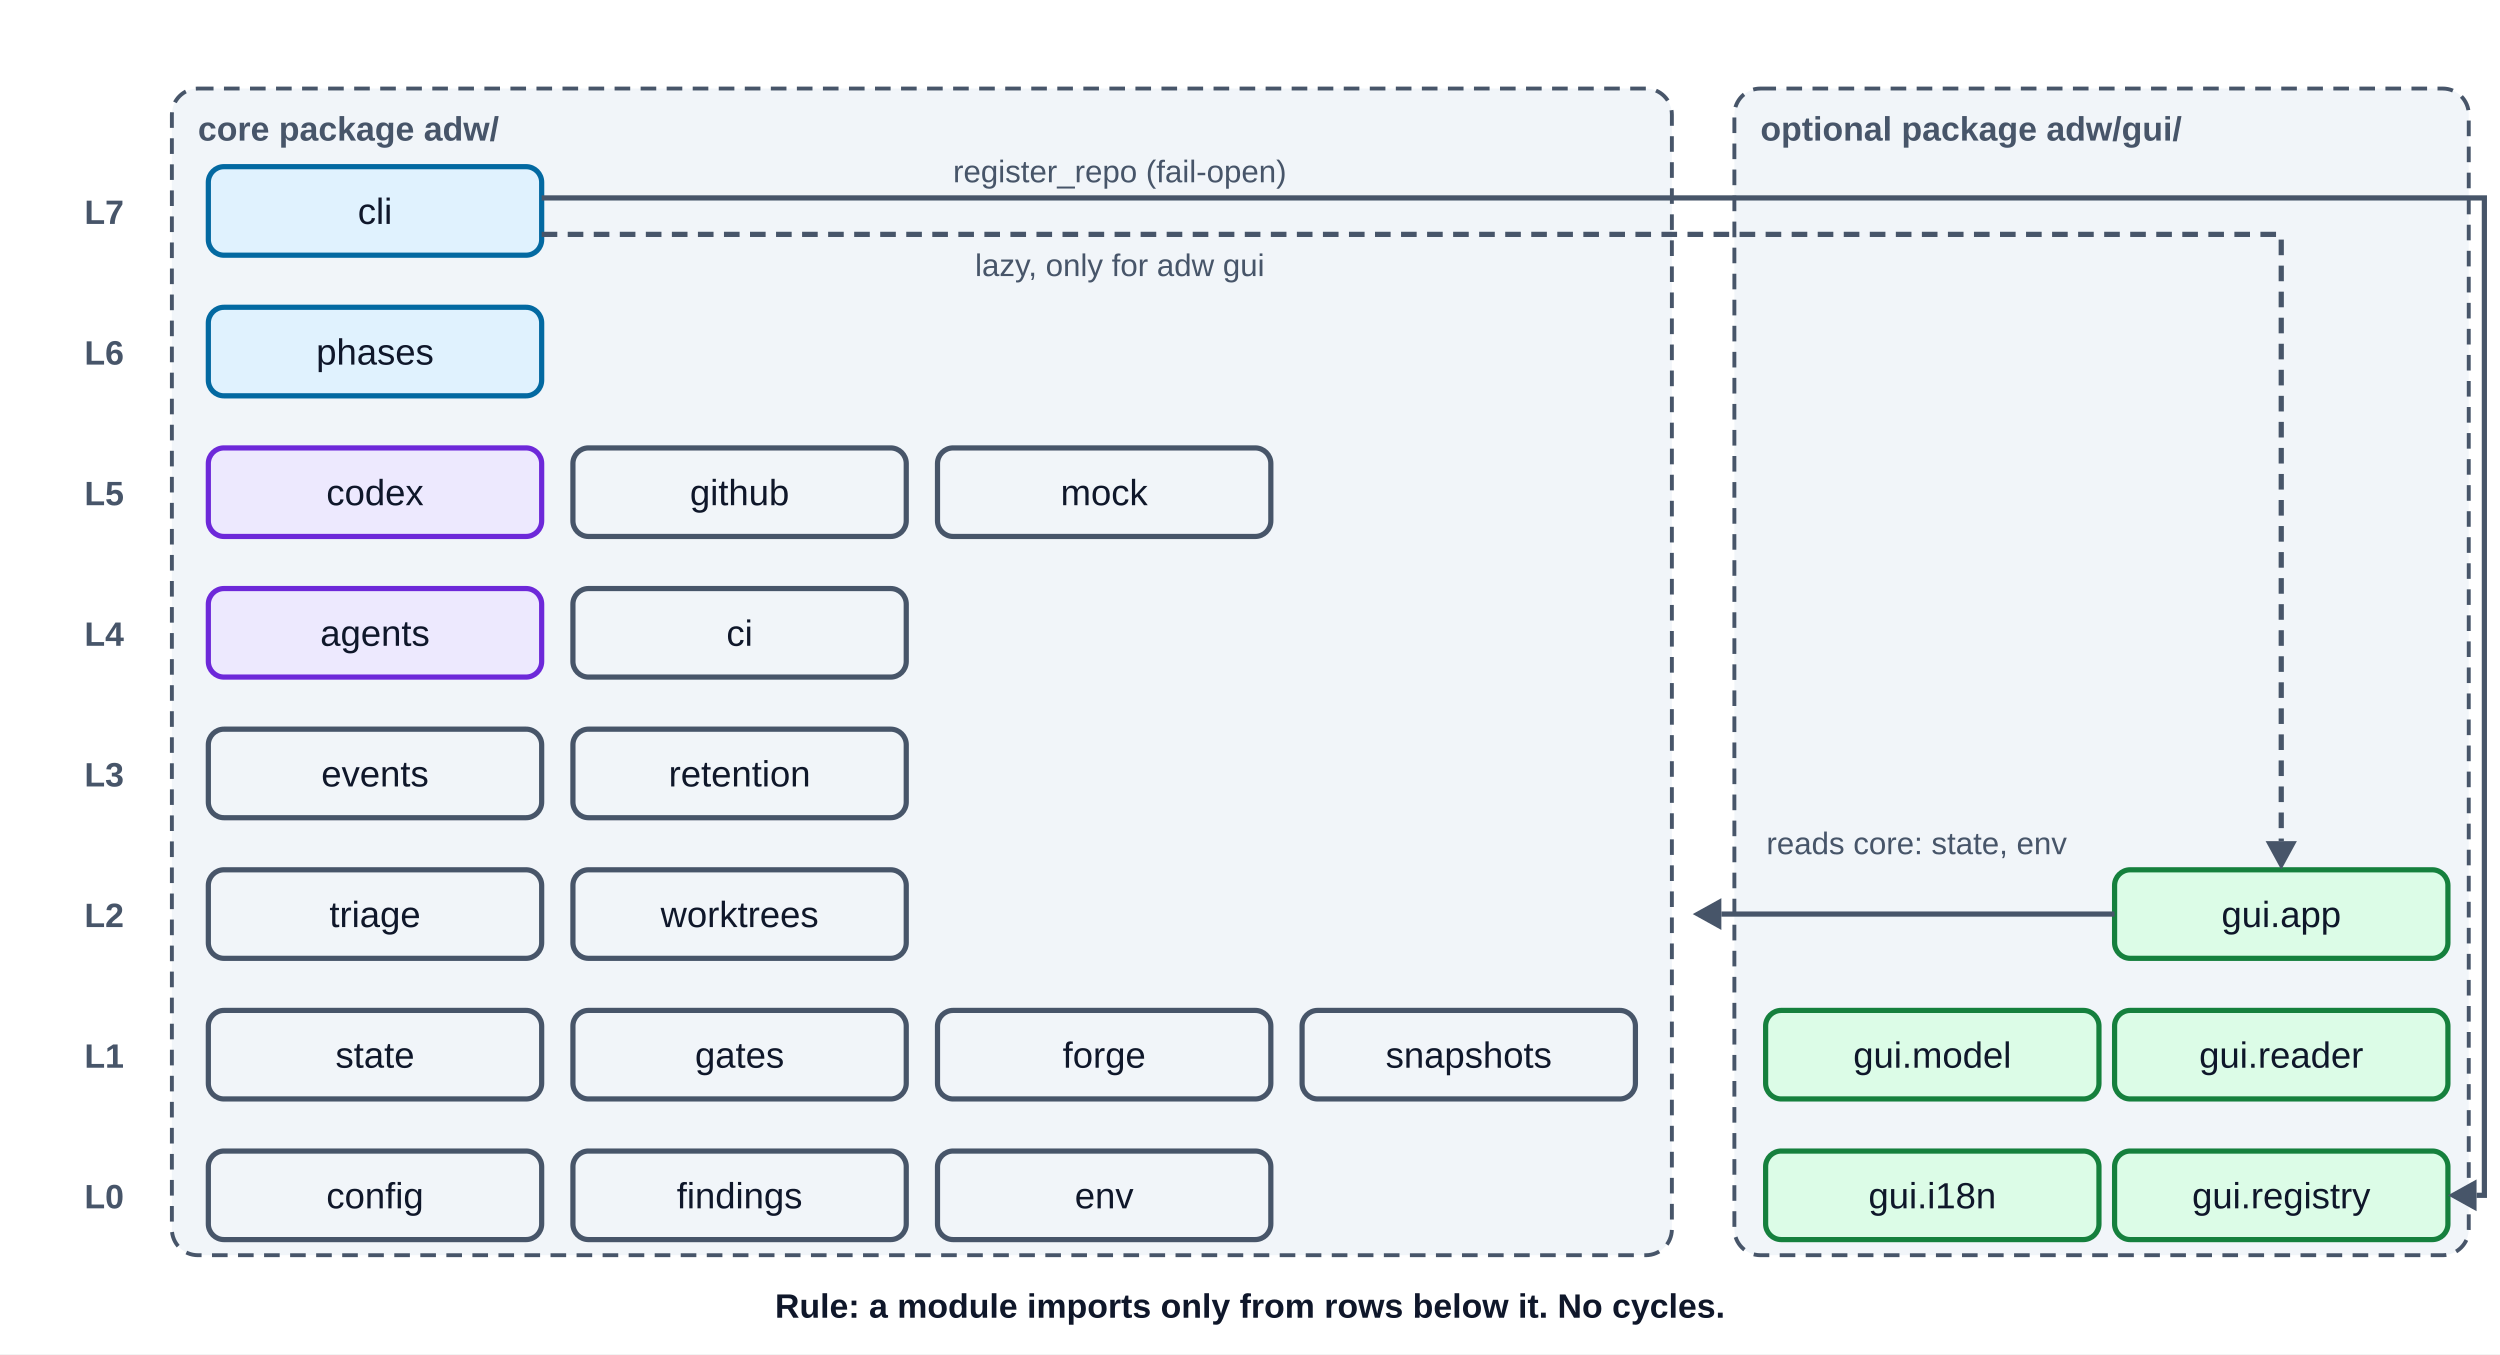
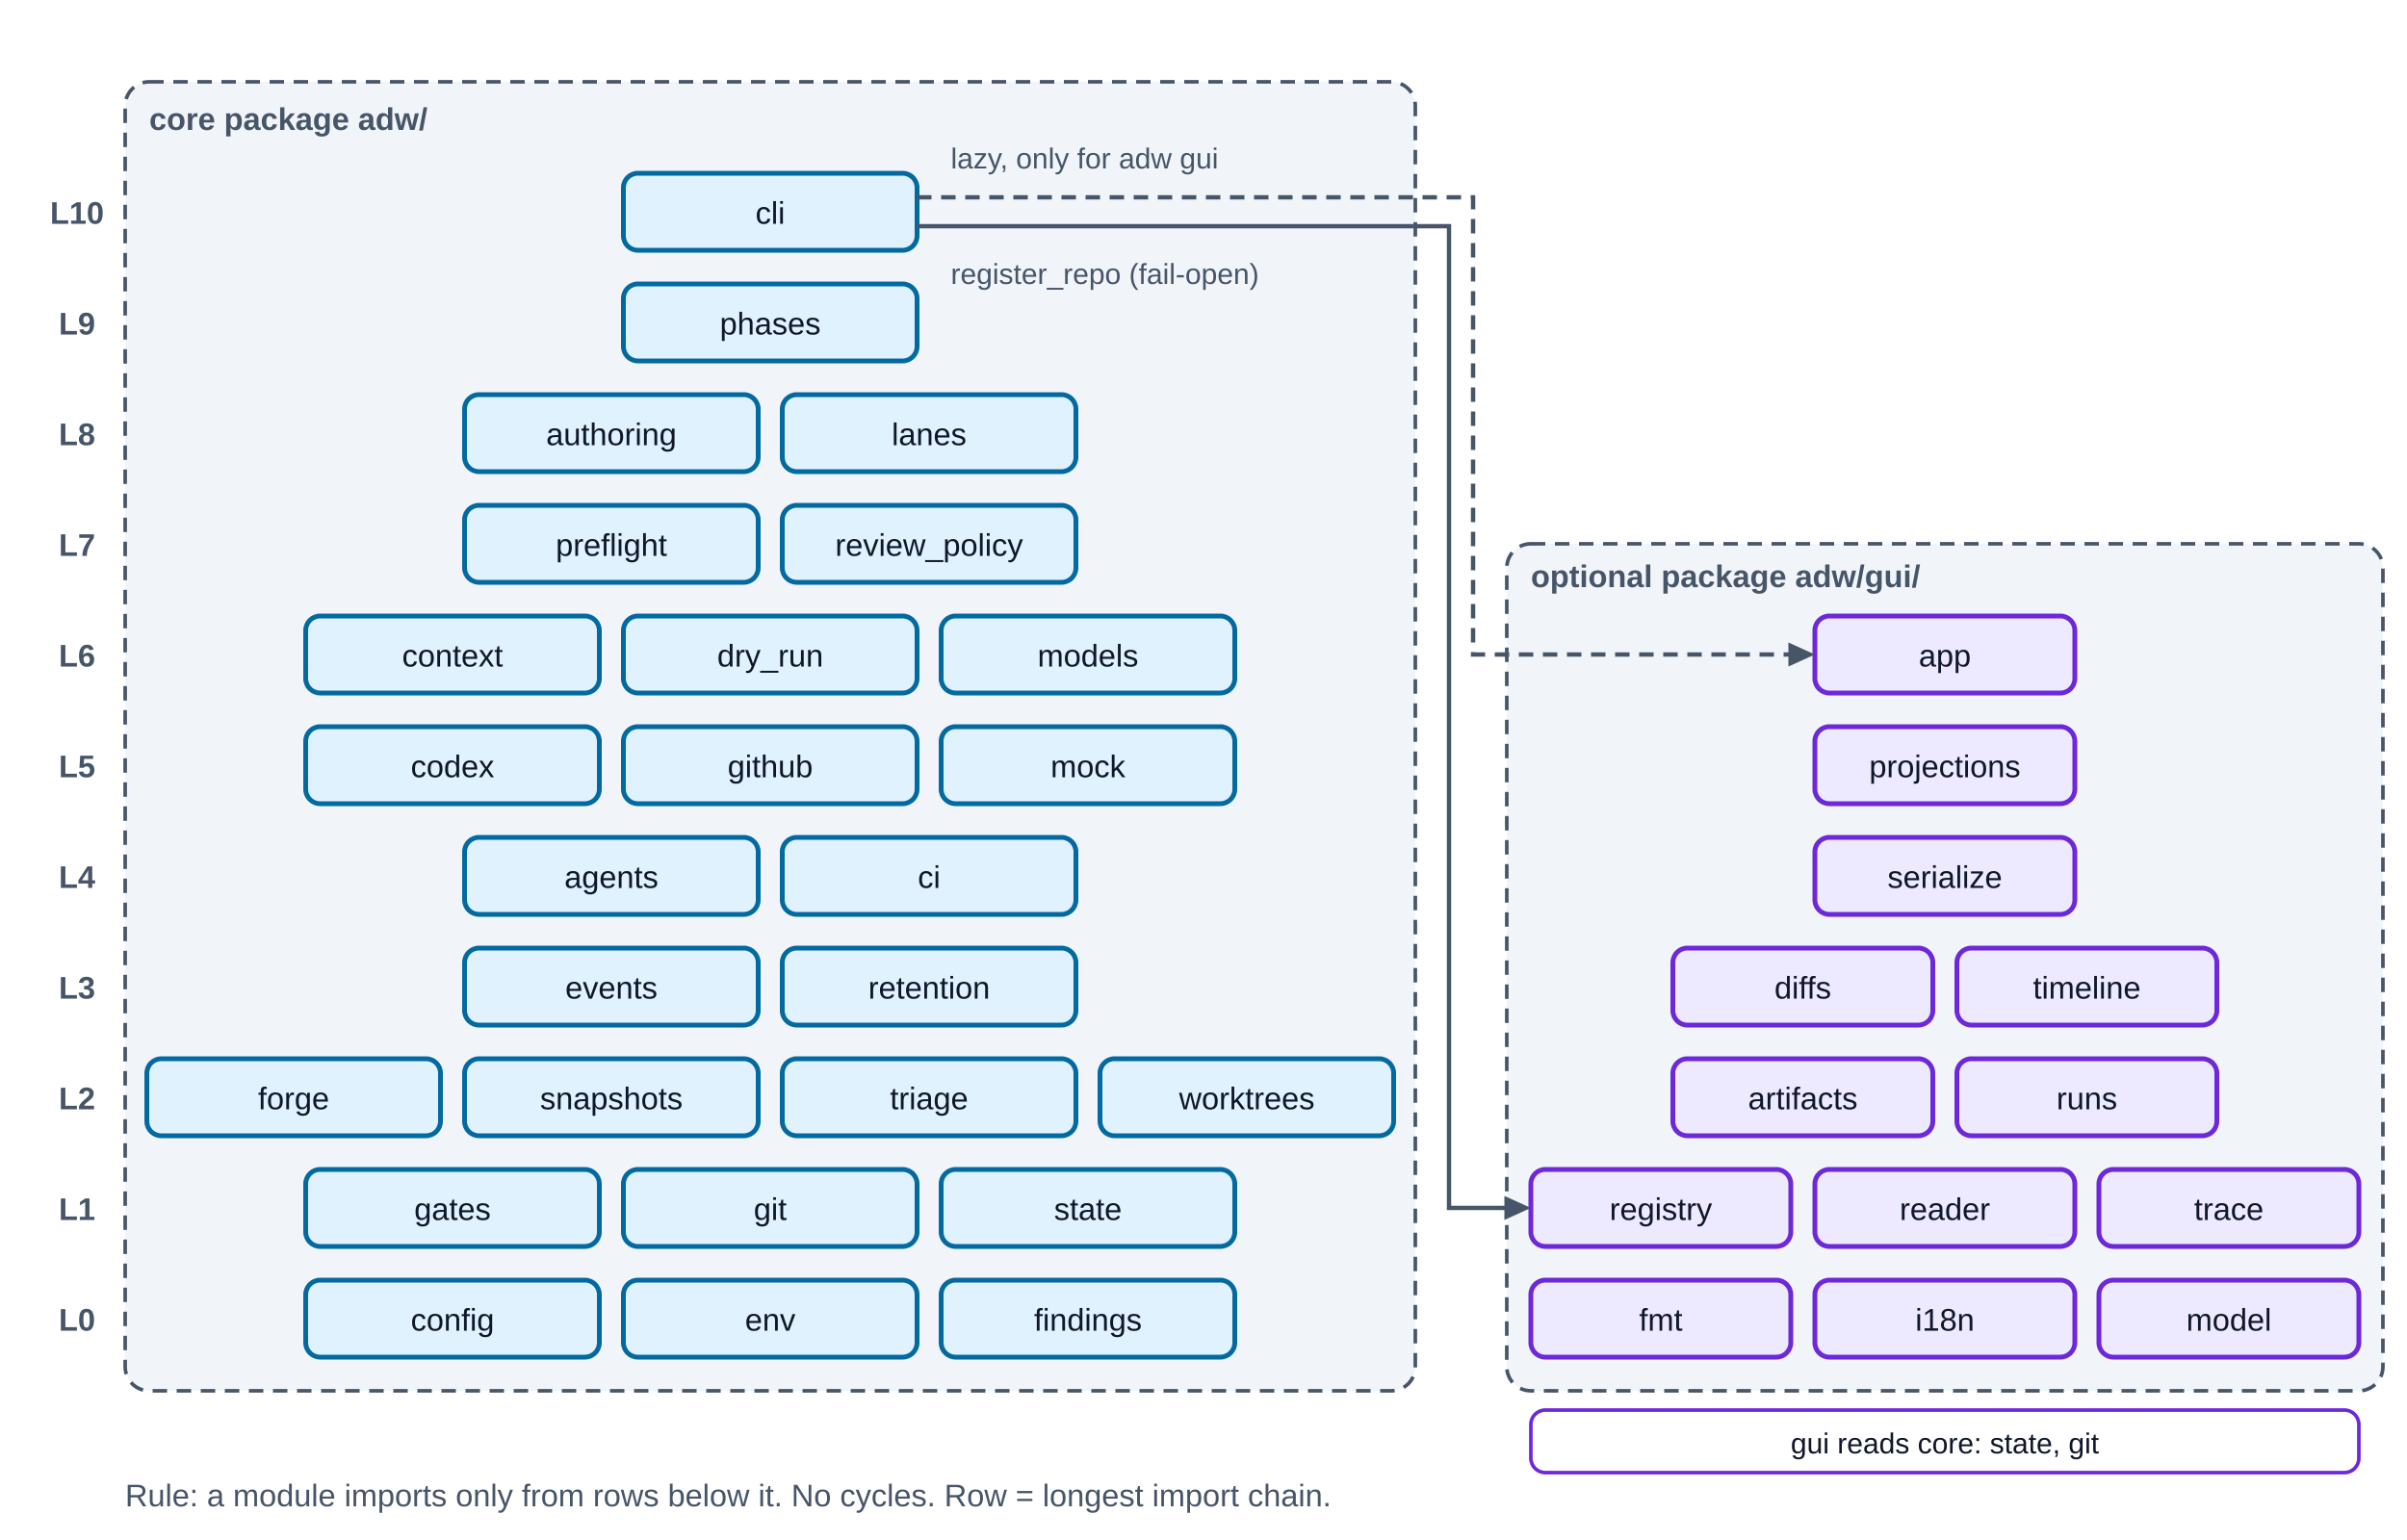
- <svg xmlns="http://www.w3.org/2000/svg" viewBox="0 0 960 520" width="960" height="520" role="img">
-   <rect x="0" y="0" width="960" height="520" fill="#ffffff" />
-   <rect x="66" y="34" width="576" height="448" rx="10" fill="#f1f5f9" stroke="#475569" stroke-width="1.5" stroke-dasharray="6 4" />
-   <text x="76" y="54" font-family="Liberation Sans, Arial, Helvetica, sans-serif" font-size="13" font-weight="bold" text-anchor="start" fill="#475569">core package adw/</text>
-   <rect x="666" y="34" width="282" height="448" rx="10" fill="#f1f5f9" stroke="#475569" stroke-width="1.5" stroke-dasharray="6 4" />
-   <text x="676" y="54" font-family="Liberation Sans, Arial, Helvetica, sans-serif" font-size="13" font-weight="bold" text-anchor="start" fill="#475569">optional package adw/gui/</text>
-   <text x="40" y="464" font-family="Liberation Sans, Arial, Helvetica, sans-serif" font-size="13" font-weight="bold" text-anchor="middle" fill="#475569">L0</text>
-   <text x="40" y="410" font-family="Liberation Sans, Arial, Helvetica, sans-serif" font-size="13" font-weight="bold" text-anchor="middle" fill="#475569">L1</text>
-   <text x="40" y="356" font-family="Liberation Sans, Arial, Helvetica, sans-serif" font-size="13" font-weight="bold" text-anchor="middle" fill="#475569">L2</text>
-   <text x="40" y="302" font-family="Liberation Sans, Arial, Helvetica, sans-serif" font-size="13" font-weight="bold" text-anchor="middle" fill="#475569">L3</text>
-   <text x="40" y="248" font-family="Liberation Sans, Arial, Helvetica, sans-serif" font-size="13" font-weight="bold" text-anchor="middle" fill="#475569">L4</text>
-   <text x="40" y="194" font-family="Liberation Sans, Arial, Helvetica, sans-serif" font-size="13" font-weight="bold" text-anchor="middle" fill="#475569">L5</text>
-   <text x="40" y="140" font-family="Liberation Sans, Arial, Helvetica, sans-serif" font-size="13" font-weight="bold" text-anchor="middle" fill="#475569">L6</text>
-   <text x="40" y="86" font-family="Liberation Sans, Arial, Helvetica, sans-serif" font-size="13" font-weight="bold" text-anchor="middle" fill="#475569">L7</text>
-   <g data-step="8" data-info="cli.py — imports: agents, codex, config, env, events, findings, mock, phases, state, worktrees, ci, github, retention, gui.registry (+ gui.app lazily)">
-     <rect x="80" y="64" width="128" height="34" rx="6" fill="#e0f2fe" stroke="#0369a1" stroke-width="2" />
-     <text x="144.0" y="86.0" font-family="Liberation Sans, Arial, Helvetica, sans-serif" font-size="14" font-weight="normal" text-anchor="middle" fill="#0f172a">cli</text>
+ <svg xmlns="http://www.w3.org/2000/svg" viewBox="0 0 1000 640" width="1000" height="640" role="img">
+   <rect x="0" y="0" width="1000" height="640" fill="#ffffff" />
+   <rect x="52" y="34" width="536" height="544" rx="10" fill="#f1f5f9" stroke="#475569" stroke-width="1.5" stroke-dasharray="6 4" />
+   <text x="62" y="54" font-family="Liberation Sans, Arial, Helvetica, sans-serif" font-size="13" font-weight="bold" fill="#475569">core package adw/</text>
+   <rect x="626" y="226" width="364" height="352" rx="10" fill="#f1f5f9" stroke="#475569" stroke-width="1.5" stroke-dasharray="6 4" />
+   <text x="636" y="244" font-family="Liberation Sans, Arial, Helvetica, sans-serif" font-size="13" font-weight="bold" fill="#475569">optional package adw/gui/</text>
+   <text x="32" y="553" font-family="Liberation Sans, Arial, Helvetica, sans-serif" font-size="13" font-weight="bold" text-anchor="middle" fill="#475569">L0</text>
+   <text x="32" y="507" font-family="Liberation Sans, Arial, Helvetica, sans-serif" font-size="13" font-weight="bold" text-anchor="middle" fill="#475569">L1</text>
+   <text x="32" y="461" font-family="Liberation Sans, Arial, Helvetica, sans-serif" font-size="13" font-weight="bold" text-anchor="middle" fill="#475569">L2</text>
+   <text x="32" y="415" font-family="Liberation Sans, Arial, Helvetica, sans-serif" font-size="13" font-weight="bold" text-anchor="middle" fill="#475569">L3</text>
+   <text x="32" y="369" font-family="Liberation Sans, Arial, Helvetica, sans-serif" font-size="13" font-weight="bold" text-anchor="middle" fill="#475569">L4</text>
+   <text x="32" y="323" font-family="Liberation Sans, Arial, Helvetica, sans-serif" font-size="13" font-weight="bold" text-anchor="middle" fill="#475569">L5</text>
+   <text x="32" y="277" font-family="Liberation Sans, Arial, Helvetica, sans-serif" font-size="13" font-weight="bold" text-anchor="middle" fill="#475569">L6</text>
+   <text x="32" y="231" font-family="Liberation Sans, Arial, Helvetica, sans-serif" font-size="13" font-weight="bold" text-anchor="middle" fill="#475569">L7</text>
+   <text x="32" y="185" font-family="Liberation Sans, Arial, Helvetica, sans-serif" font-size="13" font-weight="bold" text-anchor="middle" fill="#475569">L8</text>
+   <text x="32" y="139" font-family="Liberation Sans, Arial, Helvetica, sans-serif" font-size="13" font-weight="bold" text-anchor="middle" fill="#475569">L9</text>
+   <text x="32" y="93" font-family="Liberation Sans, Arial, Helvetica, sans-serif" font-size="13" font-weight="bold" text-anchor="middle" fill="#475569">L10</text>
+   <g data-step="5" data-info="agents.py — imports: env, events">
+     <rect x="193.0" y="348" width="122" height="32" rx="6" fill="#e0f2fe" stroke="#0369a1" stroke-width="2" />
+     <text x="254.0" y="369" font-family="Liberation Sans, Arial, Helvetica, sans-serif" font-size="13" text-anchor="middle" fill="#0f172a">agents</text>
  </g>
-   <g data-step="7" data-info="phases.py — imports: agents, codex, config, env, events, findings, forge, gates, state, triage, worktrees, ci, github, snapshots">
-     <rect x="80" y="118" width="128" height="34" rx="6" fill="#e0f2fe" stroke="#0369a1" stroke-width="2" />
-     <text x="144.0" y="140.0" font-family="Liberation Sans, Arial, Helvetica, sans-serif" font-size="14" font-weight="normal" text-anchor="middle" fill="#0f172a">phases</text>
+   <g data-step="5" data-info="ci.py — imports: config, env, events">
+     <rect x="325.0" y="348" width="122" height="32" rx="6" fill="#e0f2fe" stroke="#0369a1" stroke-width="2" />
+     <text x="386.0" y="369" font-family="Liberation Sans, Arial, Helvetica, sans-serif" font-size="13" text-anchor="middle" fill="#0f172a">ci</text>
  </g>
-   <g data-step="6" data-info="codex.py — imports: agents, env, events, findings">
-     <rect x="80" y="172" width="128" height="34" rx="6" fill="#ede9fe" stroke="#6d28d9" stroke-width="2" />
-     <text x="144.0" y="194.0" font-family="Liberation Sans, Arial, Helvetica, sans-serif" font-size="14" font-weight="normal" text-anchor="middle" fill="#0f172a">codex</text>
+   <g data-step="9" data-info="authoring.py — imports: agents, codex, context, findings, review_policy, worktrees">
+     <rect x="193.0" y="164" width="122" height="32" rx="6" fill="#e0f2fe" stroke="#0369a1" stroke-width="2" />
+     <text x="254.0" y="185" font-family="Liberation Sans, Arial, Helvetica, sans-serif" font-size="13" text-anchor="middle" fill="#0f172a">authoring</text>
  </g>
-   <g data-step="6" data-info="github.py — imports: ci, config, env, events">
-     <rect x="220" y="172" width="128" height="34" rx="6" fill="#f1f5f9" stroke="#475569" stroke-width="2" />
-     <text x="284.0" y="194.0" font-family="Liberation Sans, Arial, Helvetica, sans-serif" font-size="14" font-weight="normal" text-anchor="middle" fill="#0f172a">github</text>
+   <g data-step="9" data-info="lanes.py — imports: agents, config, context, env, findings, gates, git, review_policy, snapshots, state, triage, worktrees">
+     <rect x="325.0" y="164" width="122" height="32" rx="6" fill="#e0f2fe" stroke="#0369a1" stroke-width="2" />
+     <text x="386.0" y="185" font-family="Liberation Sans, Arial, Helvetica, sans-serif" font-size="13" text-anchor="middle" fill="#0f172a">lanes</text>
+   </g>
+   <g data-step="11" data-info="cli.py — imports: agents, ci, codex, config, dry_run, events, github, gui.registry, phases, preflight, retention, state, worktrees">
+     <rect x="259.0" y="72" width="122" height="32" rx="6" fill="#e0f2fe" stroke="#0369a1" stroke-width="2" />
+     <text x="320.0" y="93" font-family="Liberation Sans, Arial, Helvetica, sans-serif" font-size="13" text-anchor="middle" fill="#0f172a">cli</text>
+   </g>
+   <g data-step="6" data-info="codex.py — imports: agents, env, events, findings, gates">
+     <rect x="127.0" y="302" width="122" height="32" rx="6" fill="#e0f2fe" stroke="#0369a1" stroke-width="2" />
+     <text x="188.0" y="323" font-family="Liberation Sans, Arial, Helvetica, sans-serif" font-size="13" text-anchor="middle" fill="#0f172a">codex</text>
+   </g>
+   <g data-step="6" data-info="github.py — imports: ci, config">
+     <rect x="259.0" y="302" width="122" height="32" rx="6" fill="#e0f2fe" stroke="#0369a1" stroke-width="2" />
+     <text x="320.0" y="323" font-family="Liberation Sans, Arial, Helvetica, sans-serif" font-size="13" text-anchor="middle" fill="#0f172a">github</text>
  </g>
  <g data-step="6" data-info="mock.py — imports: agents, findings">
-     <rect x="360" y="172" width="128" height="34" rx="6" fill="#f1f5f9" stroke="#475569" stroke-width="2" />
-     <text x="424.0" y="194.0" font-family="Liberation Sans, Arial, Helvetica, sans-serif" font-size="14" font-weight="normal" text-anchor="middle" fill="#0f172a">mock</text>
+     <rect x="391.0" y="302" width="122" height="32" rx="6" fill="#e0f2fe" stroke="#0369a1" stroke-width="2" />
+     <text x="452.0" y="323" font-family="Liberation Sans, Arial, Helvetica, sans-serif" font-size="13" text-anchor="middle" fill="#0f172a">mock</text>
  </g>
-   <g data-step="5" data-info="agents.py — imports: env, events">
-     <rect x="80" y="226" width="128" height="34" rx="6" fill="#ede9fe" stroke="#6d28d9" stroke-width="2" />
-     <text x="144.0" y="248.0" font-family="Liberation Sans, Arial, Helvetica, sans-serif" font-size="14" font-weight="normal" text-anchor="middle" fill="#0f172a">agents</text>
+   <g data-step="1" data-info="config.py — imports: no adw imports">
+     <rect x="127.0" y="532" width="122" height="32" rx="6" fill="#e0f2fe" stroke="#0369a1" stroke-width="2" />
+     <text x="188.0" y="553" font-family="Liberation Sans, Arial, Helvetica, sans-serif" font-size="13" text-anchor="middle" fill="#0f172a">config</text>
  </g>
-   <g data-step="5" data-info="ci.py — imports: config, env, events">
-     <rect x="220" y="226" width="128" height="34" rx="6" fill="#f1f5f9" stroke="#475569" stroke-width="2" />
-     <text x="284.0" y="248.0" font-family="Liberation Sans, Arial, Helvetica, sans-serif" font-size="14" font-weight="normal" text-anchor="middle" fill="#0f172a">ci</text>
+   <g data-step="1" data-info="env.py — imports: no adw imports">
+     <rect x="259.0" y="532" width="122" height="32" rx="6" fill="#e0f2fe" stroke="#0369a1" stroke-width="2" />
+     <text x="320.0" y="553" font-family="Liberation Sans, Arial, Helvetica, sans-serif" font-size="13" text-anchor="middle" fill="#0f172a">env</text>
+   </g>
+   <g data-step="1" data-info="findings.py — imports: no adw imports">
+     <rect x="391.0" y="532" width="122" height="32" rx="6" fill="#e0f2fe" stroke="#0369a1" stroke-width="2" />
+     <text x="452.0" y="553" font-family="Liberation Sans, Arial, Helvetica, sans-serif" font-size="13" text-anchor="middle" fill="#0f172a">findings</text>
+   </g>
+   <g data-step="7" data-info="context.py — imports: agents, ci, codex, config, env, events, gates, git, github, state, triage, worktrees">
+     <rect x="127.0" y="256" width="122" height="32" rx="6" fill="#e0f2fe" stroke="#0369a1" stroke-width="2" />
+     <text x="188.0" y="277" font-family="Liberation Sans, Arial, Helvetica, sans-serif" font-size="13" text-anchor="middle" fill="#0f172a">context</text>
+   </g>
+   <g data-step="7" data-info="dry_run.py — imports: ci, config, findings, github, mock">
+     <rect x="259.0" y="256" width="122" height="32" rx="6" fill="#e0f2fe" stroke="#0369a1" stroke-width="2" />
+     <text x="320.0" y="277" font-family="Liberation Sans, Arial, Helvetica, sans-serif" font-size="13" text-anchor="middle" fill="#0f172a">dry_run</text>
+   </g>
+   <g data-step="7" data-info="models.py — imports: agents, codex">
+     <rect x="391.0" y="256" width="122" height="32" rx="6" fill="#e0f2fe" stroke="#0369a1" stroke-width="2" />
+     <text x="452.0" y="277" font-family="Liberation Sans, Arial, Helvetica, sans-serif" font-size="13" text-anchor="middle" fill="#0f172a">models</text>
  </g>
  <g data-step="4" data-info="events.py — imports: state, worktrees">
-     <rect x="80" y="280" width="128" height="34" rx="6" fill="#f1f5f9" stroke="#475569" stroke-width="2" />
-     <text x="144.0" y="302.0" font-family="Liberation Sans, Arial, Helvetica, sans-serif" font-size="14" font-weight="normal" text-anchor="middle" fill="#0f172a">events</text>
+     <rect x="193.0" y="394" width="122" height="32" rx="6" fill="#e0f2fe" stroke="#0369a1" stroke-width="2" />
+     <text x="254.0" y="415" font-family="Liberation Sans, Arial, Helvetica, sans-serif" font-size="13" text-anchor="middle" fill="#0f172a">events</text>
  </g>
-   <g data-step="4" data-info="retention.py — imports: env, state, worktrees">
-     <rect x="220" y="280" width="128" height="34" rx="6" fill="#f1f5f9" stroke="#475569" stroke-width="2" />
-     <text x="284.0" y="302.0" font-family="Liberation Sans, Arial, Helvetica, sans-serif" font-size="14" font-weight="normal" text-anchor="middle" fill="#0f172a">retention</text>
+   <g data-step="4" data-info="retention.py — imports: git, state, worktrees">
+     <rect x="325.0" y="394" width="122" height="32" rx="6" fill="#e0f2fe" stroke="#0369a1" stroke-width="2" />
+     <text x="386.0" y="415" font-family="Liberation Sans, Arial, Helvetica, sans-serif" font-size="13" text-anchor="middle" fill="#0f172a">retention</text>
+   </g>
+   <g data-step="3" data-info="forge.py — imports: git">
+     <rect x="61.0" y="440" width="122" height="32" rx="6" fill="#e0f2fe" stroke="#0369a1" stroke-width="2" />
+     <text x="122.0" y="461" font-family="Liberation Sans, Arial, Helvetica, sans-serif" font-size="13" text-anchor="middle" fill="#0f172a">forge</text>
+   </g>
+   <g data-step="3" data-info="snapshots.py — imports: env, git">
+     <rect x="193.0" y="440" width="122" height="32" rx="6" fill="#e0f2fe" stroke="#0369a1" stroke-width="2" />
+     <text x="254.0" y="461" font-family="Liberation Sans, Arial, Helvetica, sans-serif" font-size="13" text-anchor="middle" fill="#0f172a">snapshots</text>
  </g>
  <g data-step="3" data-info="triage.py — imports: findings, state">
-     <rect x="80" y="334" width="128" height="34" rx="6" fill="#f1f5f9" stroke="#475569" stroke-width="2" />
-     <text x="144.0" y="356.0" font-family="Liberation Sans, Arial, Helvetica, sans-serif" font-size="14" font-weight="normal" text-anchor="middle" fill="#0f172a">triage</text>
+     <rect x="325.0" y="440" width="122" height="32" rx="6" fill="#e0f2fe" stroke="#0369a1" stroke-width="2" />
+     <text x="386.0" y="461" font-family="Liberation Sans, Arial, Helvetica, sans-serif" font-size="13" text-anchor="middle" fill="#0f172a">triage</text>
  </g>
-   <g data-step="3" data-info="worktrees.py — imports: config, env, gates, state">
-     <rect x="220" y="334" width="128" height="34" rx="6" fill="#f1f5f9" stroke="#475569" stroke-width="2" />
-     <text x="284.0" y="356.0" font-family="Liberation Sans, Arial, Helvetica, sans-serif" font-size="14" font-weight="normal" text-anchor="middle" fill="#0f172a">worktrees</text>
+   <g data-step="3" data-info="worktrees.py — imports: config, gates, git, state">
+     <rect x="457.0" y="440" width="122" height="32" rx="6" fill="#e0f2fe" stroke="#0369a1" stroke-width="2" />
+     <text x="518.0" y="461" font-family="Liberation Sans, Arial, Helvetica, sans-serif" font-size="13" text-anchor="middle" fill="#0f172a">worktrees</text>
+   </g>
+   <g data-step="2" data-info="gates.py — imports: config, env">
+     <rect x="127.0" y="486" width="122" height="32" rx="6" fill="#e0f2fe" stroke="#0369a1" stroke-width="2" />
+     <text x="188.0" y="507" font-family="Liberation Sans, Arial, Helvetica, sans-serif" font-size="13" text-anchor="middle" fill="#0f172a">gates</text>
+   </g>
+   <g data-step="2" data-info="git.py — imports: env">
+     <rect x="259.0" y="486" width="122" height="32" rx="6" fill="#e0f2fe" stroke="#0369a1" stroke-width="2" />
+     <text x="320.0" y="507" font-family="Liberation Sans, Arial, Helvetica, sans-serif" font-size="13" text-anchor="middle" fill="#0f172a">git</text>
  </g>
  <g data-step="2" data-info="state.py — imports: config, findings">
-     <rect x="80" y="388" width="128" height="34" rx="6" fill="#f1f5f9" stroke="#475569" stroke-width="2" />
-     <text x="144.0" y="410.0" font-family="Liberation Sans, Arial, Helvetica, sans-serif" font-size="14" font-weight="normal" text-anchor="middle" fill="#0f172a">state</text>
+     <rect x="391.0" y="486" width="122" height="32" rx="6" fill="#e0f2fe" stroke="#0369a1" stroke-width="2" />
+     <text x="452.0" y="507" font-family="Liberation Sans, Arial, Helvetica, sans-serif" font-size="13" text-anchor="middle" fill="#0f172a">state</text>
  </g>
-   <g data-step="2" data-info="gates.py — imports: config, env">
-     <rect x="220" y="388" width="128" height="34" rx="6" fill="#f1f5f9" stroke="#475569" stroke-width="2" />
-     <text x="284.0" y="410.0" font-family="Liberation Sans, Arial, Helvetica, sans-serif" font-size="14" font-weight="normal" text-anchor="middle" fill="#0f172a">gates</text>
+   <g data-step="10" data-info="phases.py — imports: agents, authoring, ci, config, context, env, findings, forge, gates, git, github, lanes, review_policy, triage, worktrees">
+     <rect x="259.0" y="118" width="122" height="32" rx="6" fill="#e0f2fe" stroke="#0369a1" stroke-width="2" />
+     <text x="320.0" y="139" font-family="Liberation Sans, Arial, Helvetica, sans-serif" font-size="13" text-anchor="middle" fill="#0f172a">phases</text>
  </g>
-   <g data-step="2" data-info="forge.py — imports: env">
-     <rect x="360" y="388" width="128" height="34" rx="6" fill="#f1f5f9" stroke="#475569" stroke-width="2" />
-     <text x="424.0" y="410.0" font-family="Liberation Sans, Arial, Helvetica, sans-serif" font-size="14" font-weight="normal" text-anchor="middle" fill="#0f172a">forge</text>
+   <g data-step="8" data-info="preflight.py — imports: config, forge, git, models">
+     <rect x="193.0" y="210" width="122" height="32" rx="6" fill="#e0f2fe" stroke="#0369a1" stroke-width="2" />
+     <text x="254.0" y="231" font-family="Liberation Sans, Arial, Helvetica, sans-serif" font-size="13" text-anchor="middle" fill="#0f172a">preflight</text>
  </g>
-   <g data-step="2" data-info="snapshots.py — imports: env">
-     <rect x="500" y="388" width="128" height="34" rx="6" fill="#f1f5f9" stroke="#475569" stroke-width="2" />
-     <text x="564.0" y="410.0" font-family="Liberation Sans, Arial, Helvetica, sans-serif" font-size="14" font-weight="normal" text-anchor="middle" fill="#0f172a">snapshots</text>
+   <g data-step="8" data-info="review_policy.py — imports: context, findings">
+     <rect x="325.0" y="210" width="122" height="32" rx="6" fill="#e0f2fe" stroke="#0369a1" stroke-width="2" />
+     <text x="386.0" y="231" font-family="Liberation Sans, Arial, Helvetica, sans-serif" font-size="13" text-anchor="middle" fill="#0f172a">review_policy</text>
  </g>
-   <g data-step="1" data-info="config.py — imports no adw module — a leaf.">
-     <rect x="80" y="442" width="128" height="34" rx="6" fill="#f1f5f9" stroke="#475569" stroke-width="2" />
-     <text x="144.0" y="464.0" font-family="Liberation Sans, Arial, Helvetica, sans-serif" font-size="14" font-weight="normal" text-anchor="middle" fill="#0f172a">config</text>
+   <g data-step="1" data-info="gui/fmt.py — imports: no adw imports">
+     <rect x="636.0" y="532" width="108" height="32" rx="6" fill="#ede9fe" stroke="#6d28d9" stroke-width="2" />
+     <text x="690.0" y="553" font-family="Liberation Sans, Arial, Helvetica, sans-serif" font-size="13" text-anchor="middle" fill="#0f172a">fmt</text>
  </g>
-   <g data-step="1" data-info="findings.py — imports no adw module — a leaf.">
-     <rect x="220" y="442" width="128" height="34" rx="6" fill="#f1f5f9" stroke="#475569" stroke-width="2" />
-     <text x="284.0" y="464.0" font-family="Liberation Sans, Arial, Helvetica, sans-serif" font-size="14" font-weight="normal" text-anchor="middle" fill="#0f172a">findings</text>
+   <g data-step="1" data-info="gui/i18n.py — imports: no adw imports">
+     <rect x="754.0" y="532" width="108" height="32" rx="6" fill="#ede9fe" stroke="#6d28d9" stroke-width="2" />
+     <text x="808.0" y="553" font-family="Liberation Sans, Arial, Helvetica, sans-serif" font-size="13" text-anchor="middle" fill="#0f172a">i18n</text>
  </g>
-   <g data-step="1" data-info="env.py — imports no adw module — a leaf.">
-     <rect x="360" y="442" width="128" height="34" rx="6" fill="#f1f5f9" stroke="#475569" stroke-width="2" />
-     <text x="424.0" y="464.0" font-family="Liberation Sans, Arial, Helvetica, sans-serif" font-size="14" font-weight="normal" text-anchor="middle" fill="#0f172a">env</text>
+   <g data-step="1" data-info="gui/model.py — imports: no adw imports">
+     <rect x="872.0" y="532" width="108" height="32" rx="6" fill="#ede9fe" stroke="#6d28d9" stroke-width="2" />
+     <text x="926.0" y="553" font-family="Liberation Sans, Arial, Helvetica, sans-serif" font-size="13" text-anchor="middle" fill="#0f172a">model</text>
  </g>
-   <g data-step="9" data-info="gui.app.py — imports: env, state, gui.i18n, gui.model, gui.reader, gui.registry">
-     <rect x="812" y="334" width="128" height="34" rx="6" fill="#dcfce7" stroke="#15803d" stroke-width="2" />
-     <text x="876.0" y="356.0" font-family="Liberation Sans, Arial, Helvetica, sans-serif" font-size="14" font-weight="normal" text-anchor="middle" fill="#0f172a">gui.app</text>
+   <g data-step="2" data-info="gui/registry.py — imports: no adw imports">
+     <rect x="636.0" y="486" width="108" height="32" rx="6" fill="#ede9fe" stroke="#6d28d9" stroke-width="2" />
+     <text x="690.0" y="507" font-family="Liberation Sans, Arial, Helvetica, sans-serif" font-size="13" text-anchor="middle" fill="#0f172a">registry</text>
  </g>
-   <g data-step="9" data-info="gui.model.py — imports no adw module — a leaf.">
-     <rect x="678" y="388" width="128" height="34" rx="6" fill="#dcfce7" stroke="#15803d" stroke-width="2" />
-     <text x="742.0" y="410.0" font-family="Liberation Sans, Arial, Helvetica, sans-serif" font-size="14" font-weight="normal" text-anchor="middle" fill="#0f172a">gui.model</text>
+   <g data-step="2" data-info="gui/reader.py — imports: no adw imports">
+     <rect x="754.0" y="486" width="108" height="32" rx="6" fill="#ede9fe" stroke="#6d28d9" stroke-width="2" />
+     <text x="808.0" y="507" font-family="Liberation Sans, Arial, Helvetica, sans-serif" font-size="13" text-anchor="middle" fill="#0f172a">reader</text>
  </g>
-   <g data-step="9" data-info="gui.reader.py — imports no adw module — a leaf.">
-     <rect x="812" y="388" width="128" height="34" rx="6" fill="#dcfce7" stroke="#15803d" stroke-width="2" />
-     <text x="876.0" y="410.0" font-family="Liberation Sans, Arial, Helvetica, sans-serif" font-size="14" font-weight="normal" text-anchor="middle" fill="#0f172a">gui.reader</text>
+   <g data-step="2" data-info="gui/trace.py — imports: gui.fmt">
+     <rect x="872.0" y="486" width="108" height="32" rx="6" fill="#ede9fe" stroke="#6d28d9" stroke-width="2" />
+     <text x="926.0" y="507" font-family="Liberation Sans, Arial, Helvetica, sans-serif" font-size="13" text-anchor="middle" fill="#0f172a">trace</text>
  </g>
-   <g data-step="9" data-info="gui.i18n.py — imports no adw module — a leaf.">
-     <rect x="678" y="442" width="128" height="34" rx="6" fill="#dcfce7" stroke="#15803d" stroke-width="2" />
-     <text x="742.0" y="464.0" font-family="Liberation Sans, Arial, Helvetica, sans-serif" font-size="14" font-weight="normal" text-anchor="middle" fill="#0f172a">gui.i18n</text>
+   <g data-step="3" data-info="gui/artifacts.py — imports: state">
+     <rect x="695.0" y="440" width="108" height="32" rx="6" fill="#ede9fe" stroke="#6d28d9" stroke-width="2" />
+     <text x="749.0" y="461" font-family="Liberation Sans, Arial, Helvetica, sans-serif" font-size="13" text-anchor="middle" fill="#0f172a">artifacts</text>
  </g>
-   <g data-step="9" data-info="gui.registry.py — imports no adw module — a leaf.">
-     <rect x="812" y="442" width="128" height="34" rx="6" fill="#dcfce7" stroke="#15803d" stroke-width="2" />
-     <text x="876.0" y="464.0" font-family="Liberation Sans, Arial, Helvetica, sans-serif" font-size="14" font-weight="normal" text-anchor="middle" fill="#0f172a">gui.registry</text>
+   <g data-step="3" data-info="gui/runs.py — imports: gui.fmt, gui.reader, gui.registry, state">
+     <rect x="813.0" y="440" width="108" height="32" rx="6" fill="#ede9fe" stroke="#6d28d9" stroke-width="2" />
+     <text x="867.0" y="461" font-family="Liberation Sans, Arial, Helvetica, sans-serif" font-size="13" text-anchor="middle" fill="#0f172a">runs</text>
  </g>
-   <g data-step="9">
-     <path d="M208 76 L954 76 L954 459.0 L951.0 459.0" stroke="#475569" stroke-width="2" fill="none" />
-     <polygon points="940,459.0 951.0,452.9 951.0,465.1" fill="#475569" />
-     <text x="430" y="70" font-family="Liberation Sans, Arial, Helvetica, sans-serif" font-size="12" font-weight="normal" text-anchor="middle" fill="#475569">register_repo (fail-open)</text>
+   <g data-step="4" data-info="gui/diffs.py — imports: git, gui.artifacts, gui.fmt, state">
+     <rect x="695.0" y="394" width="108" height="32" rx="6" fill="#ede9fe" stroke="#6d28d9" stroke-width="2" />
+     <text x="749.0" y="415" font-family="Liberation Sans, Arial, Helvetica, sans-serif" font-size="13" text-anchor="middle" fill="#0f172a">diffs</text>
  </g>
-   <g data-step="9">
-     <path d="M208 90 L876.0 90 L876.0 323.0" stroke="#475569" stroke-width="2" fill="none" stroke-dasharray="6 4" />
-     <polygon points="876.0,334 870.0,323.0 882.0,323.0" fill="#475569" />
-     <text x="430" y="106" font-family="Liberation Sans, Arial, Helvetica, sans-serif" font-size="12" font-weight="normal" text-anchor="middle" fill="#475569">lazy, only for adw gui</text>
+   <g data-step="4" data-info="gui/timeline.py — imports: gui.fmt, gui.runs, gui.trace">
+     <rect x="813.0" y="394" width="108" height="32" rx="6" fill="#ede9fe" stroke="#6d28d9" stroke-width="2" />
+     <text x="867.0" y="415" font-family="Liberation Sans, Arial, Helvetica, sans-serif" font-size="13" text-anchor="middle" fill="#0f172a">timeline</text>
  </g>
-   <g data-step="9">
-     <path d="M812 351.0 L661.0 351.0" stroke="#475569" stroke-width="2" fill="none" />
-     <polygon points="650,351.0 661.0,344.9 661.0,357.1" fill="#475569" />
-     <text x="736" y="328" font-family="Liberation Sans, Arial, Helvetica, sans-serif" font-size="12" font-weight="normal" text-anchor="middle" fill="#475569">reads core: state, env</text>
+   <g data-step="5" data-info="gui/serialize.py — imports: gui.diffs, gui.fmt, gui.timeline, gui.trace">
+     <rect x="754.0" y="348" width="108" height="32" rx="6" fill="#ede9fe" stroke="#6d28d9" stroke-width="2" />
+     <text x="808.0" y="369" font-family="Liberation Sans, Arial, Helvetica, sans-serif" font-size="13" text-anchor="middle" fill="#0f172a">serialize</text>
  </g>
-   <text x="480" y="506" font-family="Liberation Sans, Arial, Helvetica, sans-serif" font-size="13" font-weight="bold" text-anchor="middle" fill="#0f172a">Rule: a module imports only from rows below it. No cycles.</text>
+   <g data-step="6" data-info="gui/projections.py — imports: gui.artifacts, gui.diffs, gui.fmt, gui.model, gui.runs, gui.serialize, gui.timeline, gui.trace, state">
+     <rect x="754.0" y="302" width="108" height="32" rx="6" fill="#ede9fe" stroke="#6d28d9" stroke-width="2" />
+     <text x="808.0" y="323" font-family="Liberation Sans, Arial, Helvetica, sans-serif" font-size="13" text-anchor="middle" fill="#0f172a">projections</text>
+   </g>
+   <g data-step="7" data-info="gui/app.py — imports: gui.artifacts, gui.diffs, gui.fmt, gui.i18n, gui.projections, gui.reader, gui.runs, gui.serialize, gui.timeline, gui.trace, state">
+     <rect x="754.0" y="256" width="108" height="32" rx="6" fill="#ede9fe" stroke="#6d28d9" stroke-width="2" />
+     <text x="808.0" y="277" font-family="Liberation Sans, Arial, Helvetica, sans-serif" font-size="13" text-anchor="middle" fill="#0f172a">app</text>
+   </g>
+   <g data-step="11" data-info="cli imports gui.app inside `adw gui` only, so a plain `adw run` install needs no web stack.">
+     <path class="flow" d="M381.0,82.0 L612,82.0 L612,272.0 L744.0,272.0" stroke="#475569" stroke-width="1.8" fill="none" stroke-dasharray="6 4" />
+     <polygon points="754.0,272.0 743.0,267.0 743.0,277.0" fill="#475569" />
+   </g>
+   <g data-step="11" data-info="cli imports gui.registry at module level, but only to register the repo — a registry error never blocks a run.">
+     <path class="flow" d="M381.0,94.0 L602,94.0 L602,502.0 L626.0,502.0" stroke="#475569" stroke-width="1.8" fill="none" />
+     <polygon points="636.0,502.0 625.0,497.0 625.0,507.0" fill="#475569" />
+   </g>
+   <text x="395.0" y="70" font-family="Liberation Sans, Arial, Helvetica, sans-serif" font-size="12" fill="#475569">lazy, only for adw gui</text>
+   <text x="395.0" y="118" font-family="Liberation Sans, Arial, Helvetica, sans-serif" font-size="12" fill="#475569">register_repo (fail-open)</text>
+   <g data-info="The GUI only reads: run state, event logs and snapshot diffs (read-only git diff).">
+     <rect x="636" y="586" width="344" height="26" rx="6" fill="#ffffff" stroke="#6d28d9" stroke-width="1.5" />
+     <text x="808.0" y="604" font-family="Liberation Sans, Arial, Helvetica, sans-serif" font-size="12" text-anchor="middle" fill="#0f172a">gui reads core: state, git</text>
+   </g>
+   <text x="52" y="626" font-family="Liberation Sans, Arial, Helvetica, sans-serif" font-size="13" fill="#475569">Rule: a module imports only from rows below it. No cycles. Row = longest import chain.</text>
</svg>
